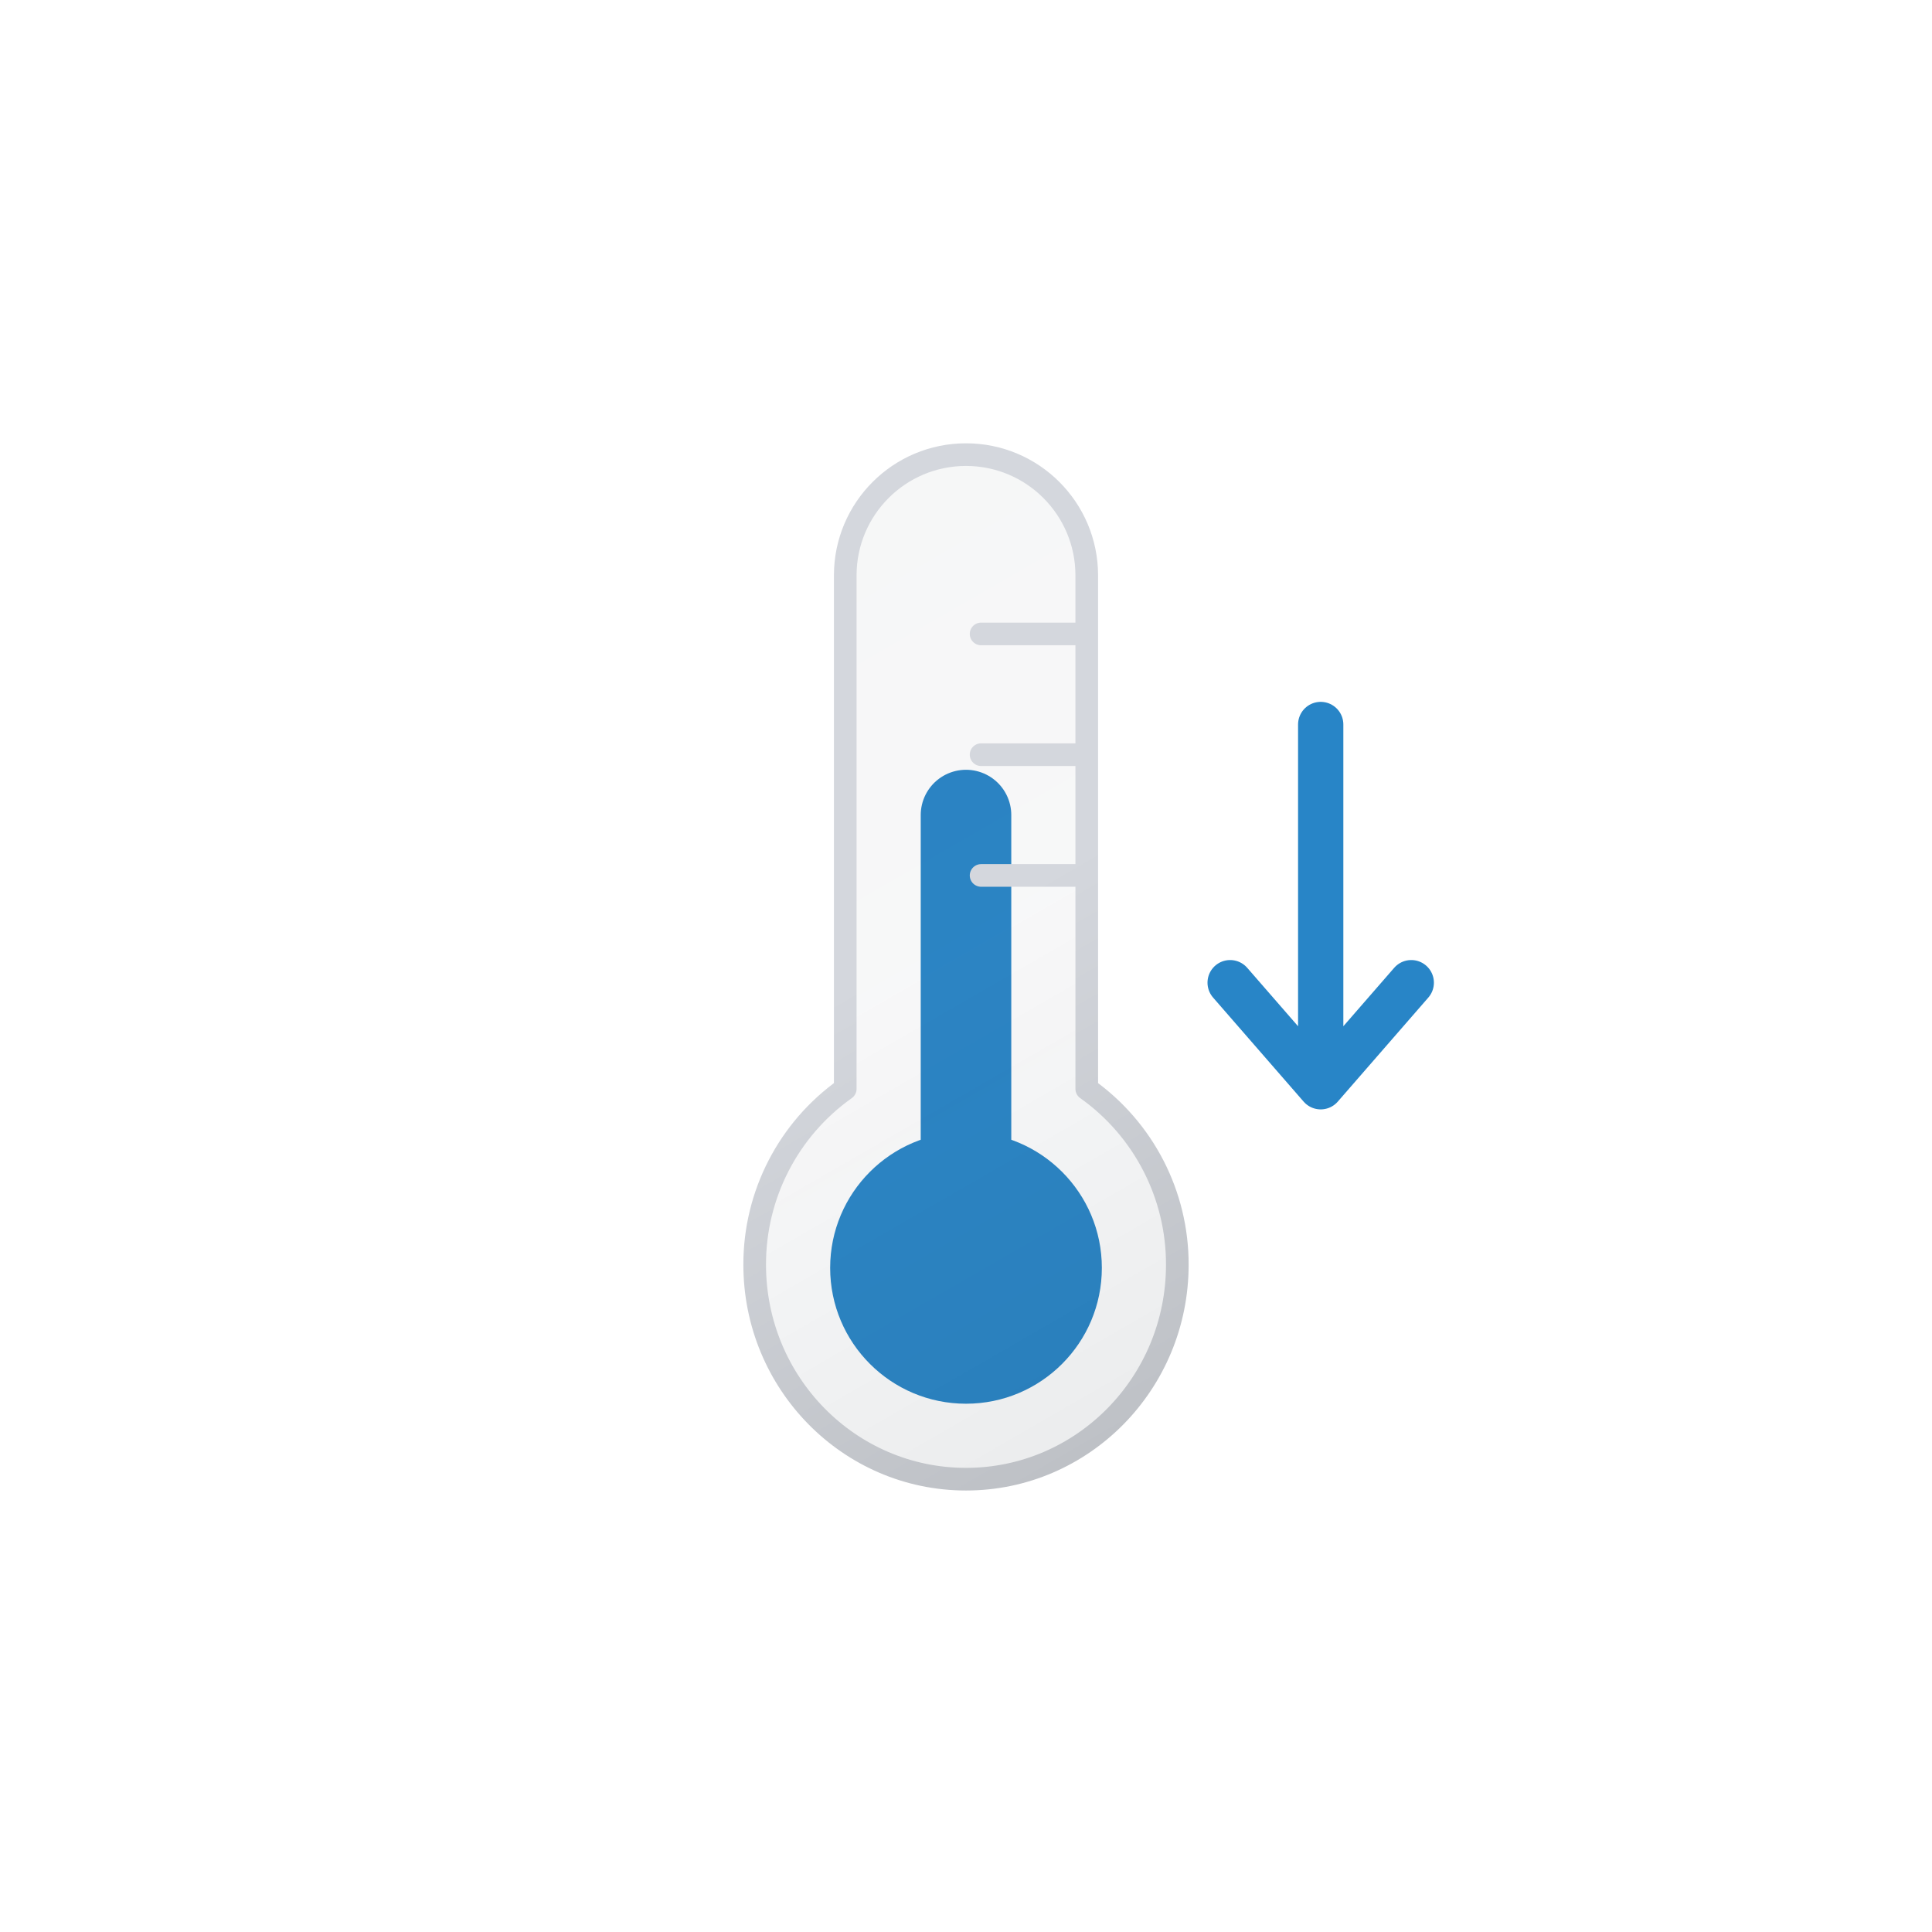
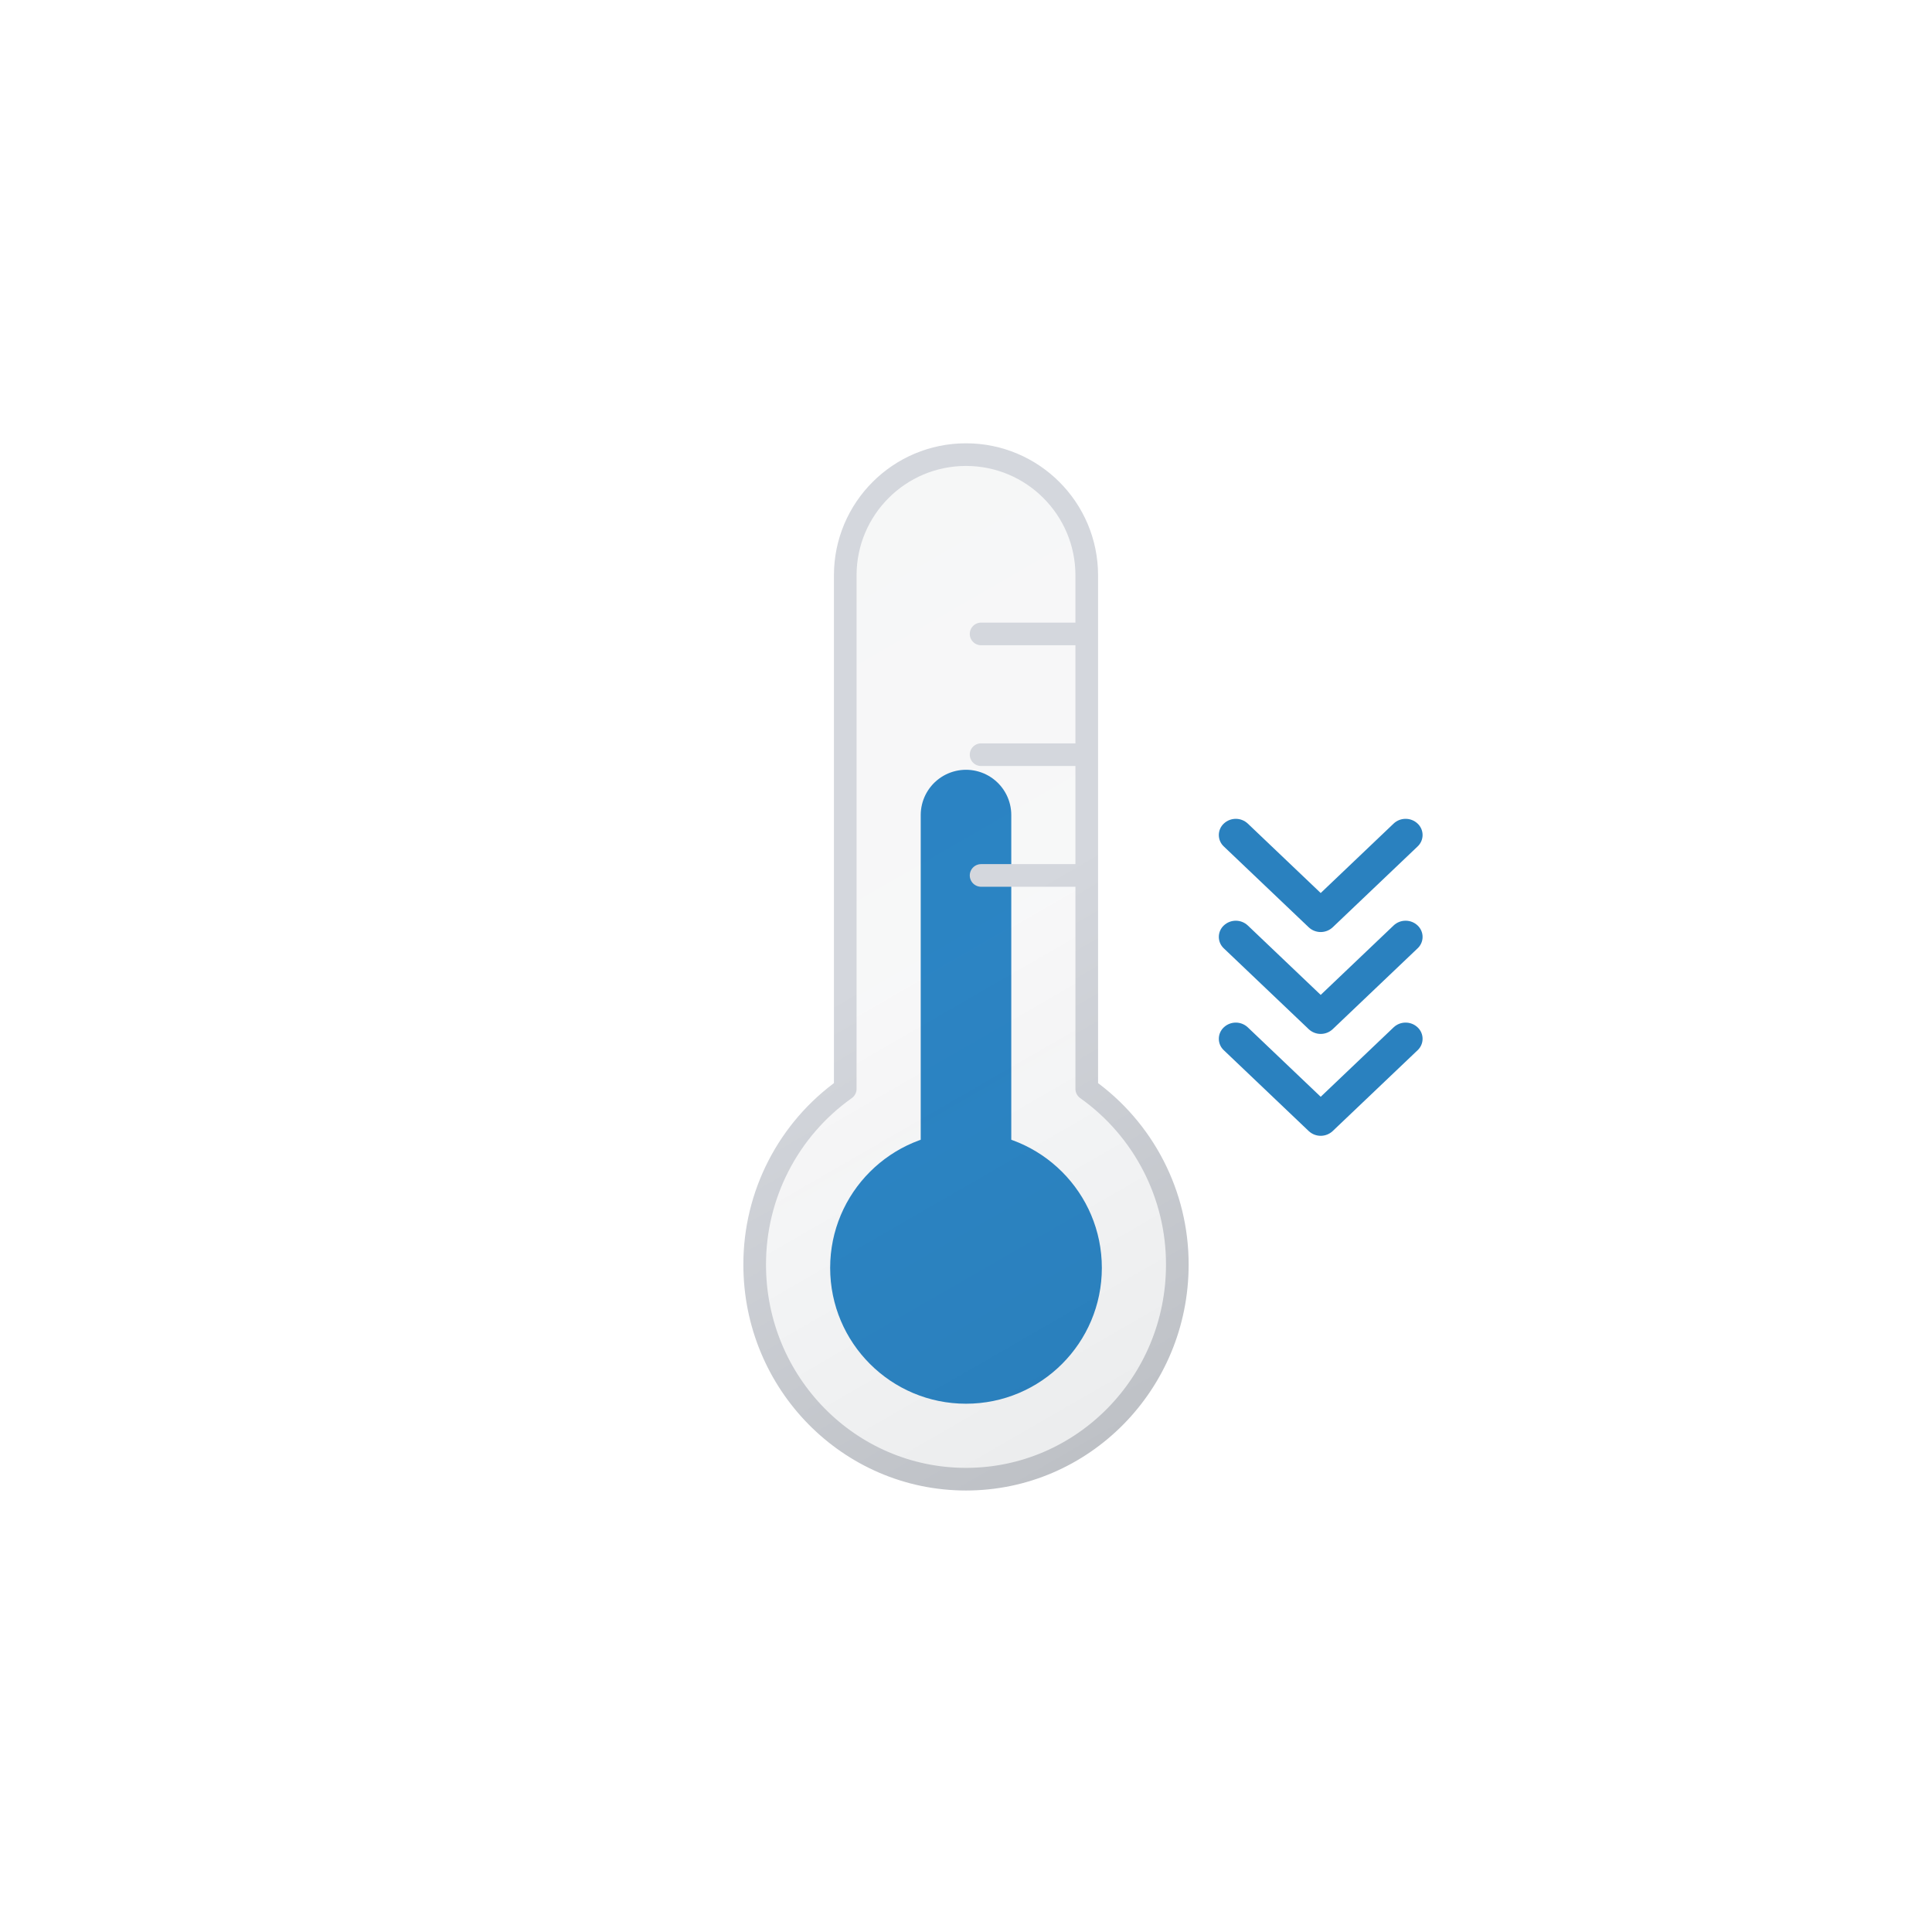
<svg xmlns="http://www.w3.org/2000/svg" xmlns:xlink="http://www.w3.org/1999/xlink" viewBox="0 0 512 512">
  <defs>
    <linearGradient id="a" x1="-7.17" y1="36.31" x2="116.44" y2="250.4" gradientUnits="userSpaceOnUse">
      <stop offset="0" stop-color="#515a69" stop-opacity="0.05" />
      <stop offset="0.45" stop-color="#6b7280" stop-opacity="0.05" />
      <stop offset="1" stop-color="#384354" stop-opacity="0.1" />
    </linearGradient>
    <linearGradient id="b" x1="-8.67" y1="33.71" x2="117.94" y2="253" gradientUnits="userSpaceOnUse">
      <stop offset="0" stop-color="#d4d7dd" />
      <stop offset="0.45" stop-color="#d4d7dd" />
      <stop offset="1" stop-color="#bec1c6" />
    </linearGradient>
    <symbol id="d" viewBox="0 0 72 168">
      <circle cx="36" cy="132" r="36" fill="#2885c7" />
      <path d="M36,12V132" fill="none" stroke="#2885c7" stroke-linecap="round" stroke-miterlimit="10" stroke-width="24" />
    </symbol>
    <symbol id="e" viewBox="0 0 118 278">
      <path d="M115,218.16C115,249.55,89.93,275,59,275S3,249.55,3,218.16a57,57,0,0,1,24-46.6V35.48a32,32,0,1,1,64,0V171.56A57,57,0,0,1,115,218.16ZM63,83H91M63,51H91M63,115H91" stroke-linecap="round" stroke-linejoin="round" stroke-width="6" fill="url(#a)" stroke="url(#b)" />
    </symbol>
    <symbol id="c" viewBox="0 0 118 278">
      <use width="72" height="168" transform="translate(23 87)" xlink:href="#d" />
      <use width="118" height="278" xlink:href="#e" />
    </symbol>
  </defs>
  <use width="118" height="278" transform="translate(197 117)" xlink:href="#c" />
-   <polyline points="350 192 350 288 326 260.42 350 288 374 260.42" fill="none" stroke="#2885c7" stroke-linecap="round" stroke-linejoin="round" stroke-width="12" />
+   <path d="M372.5,271a4.59,4.59,0,0,0-3.18,1.26L350,290.66l-19.32-18.4a4.64,4.64,0,0,0-6.36,0,4.14,4.14,0,0,0,0,6.06l22.5,21.42a4.64,4.64,0,0,0,6.36,0l22.5-21.42a4.14,4.14,0,0,0,0-6.06A4.59,4.59,0,0,0,372.5,271Z" fill="#2a81bf" />
+   <path d="M372.5,244a4.59,4.59,0,0,0-3.18,1.26L350,263.66l-19.32-18.4a4.64,4.64,0,0,0-6.36,0,4.14,4.14,0,0,0,0,6.06l22.5,21.42a4.64,4.64,0,0,0,6.36,0l22.5-21.42a4.14,4.14,0,0,0,0-6.06A4.59,4.59,0,0,0,372.5,244Z" fill="#2a81bf" />
+   <path d="M372.5,217a4.59,4.59,0,0,0-3.18,1.26L350,236.66l-19.32-18.4a4.64,4.64,0,0,0-6.36,0,4.14,4.14,0,0,0,0,6.06l22.5,21.42a4.64,4.64,0,0,0,6.36,0l22.5-21.42a4.14,4.14,0,0,0,0-6.06A4.59,4.59,0,0,0,372.5,217Z" fill="#2a81bf" />
</svg>
